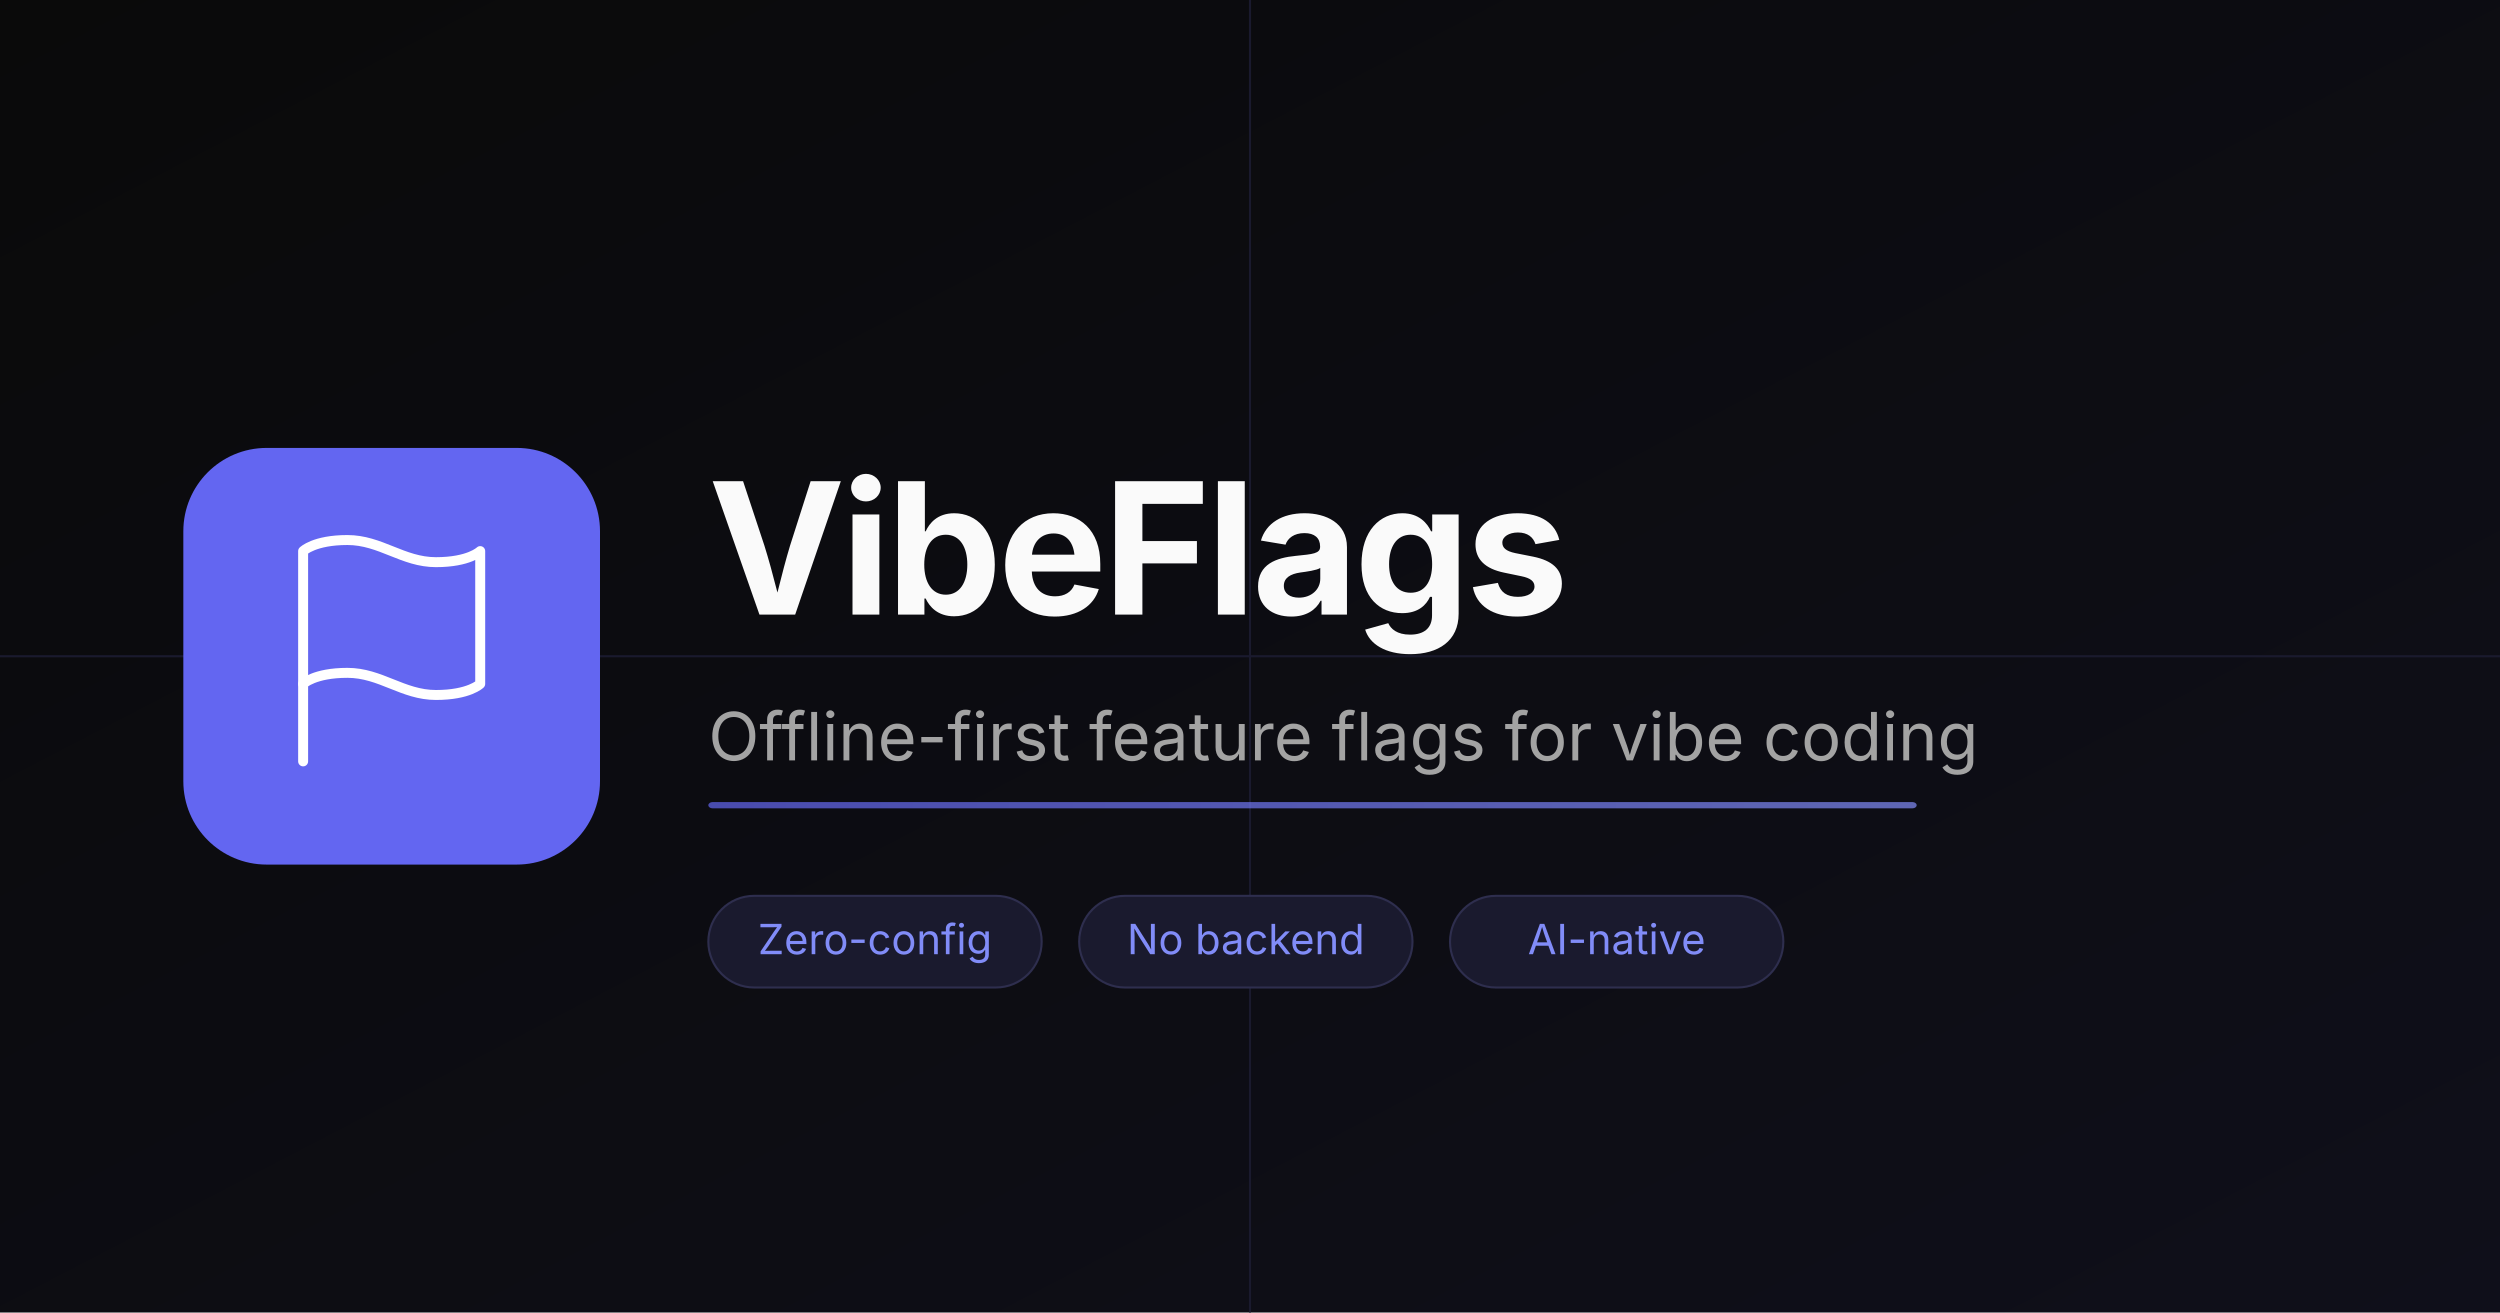
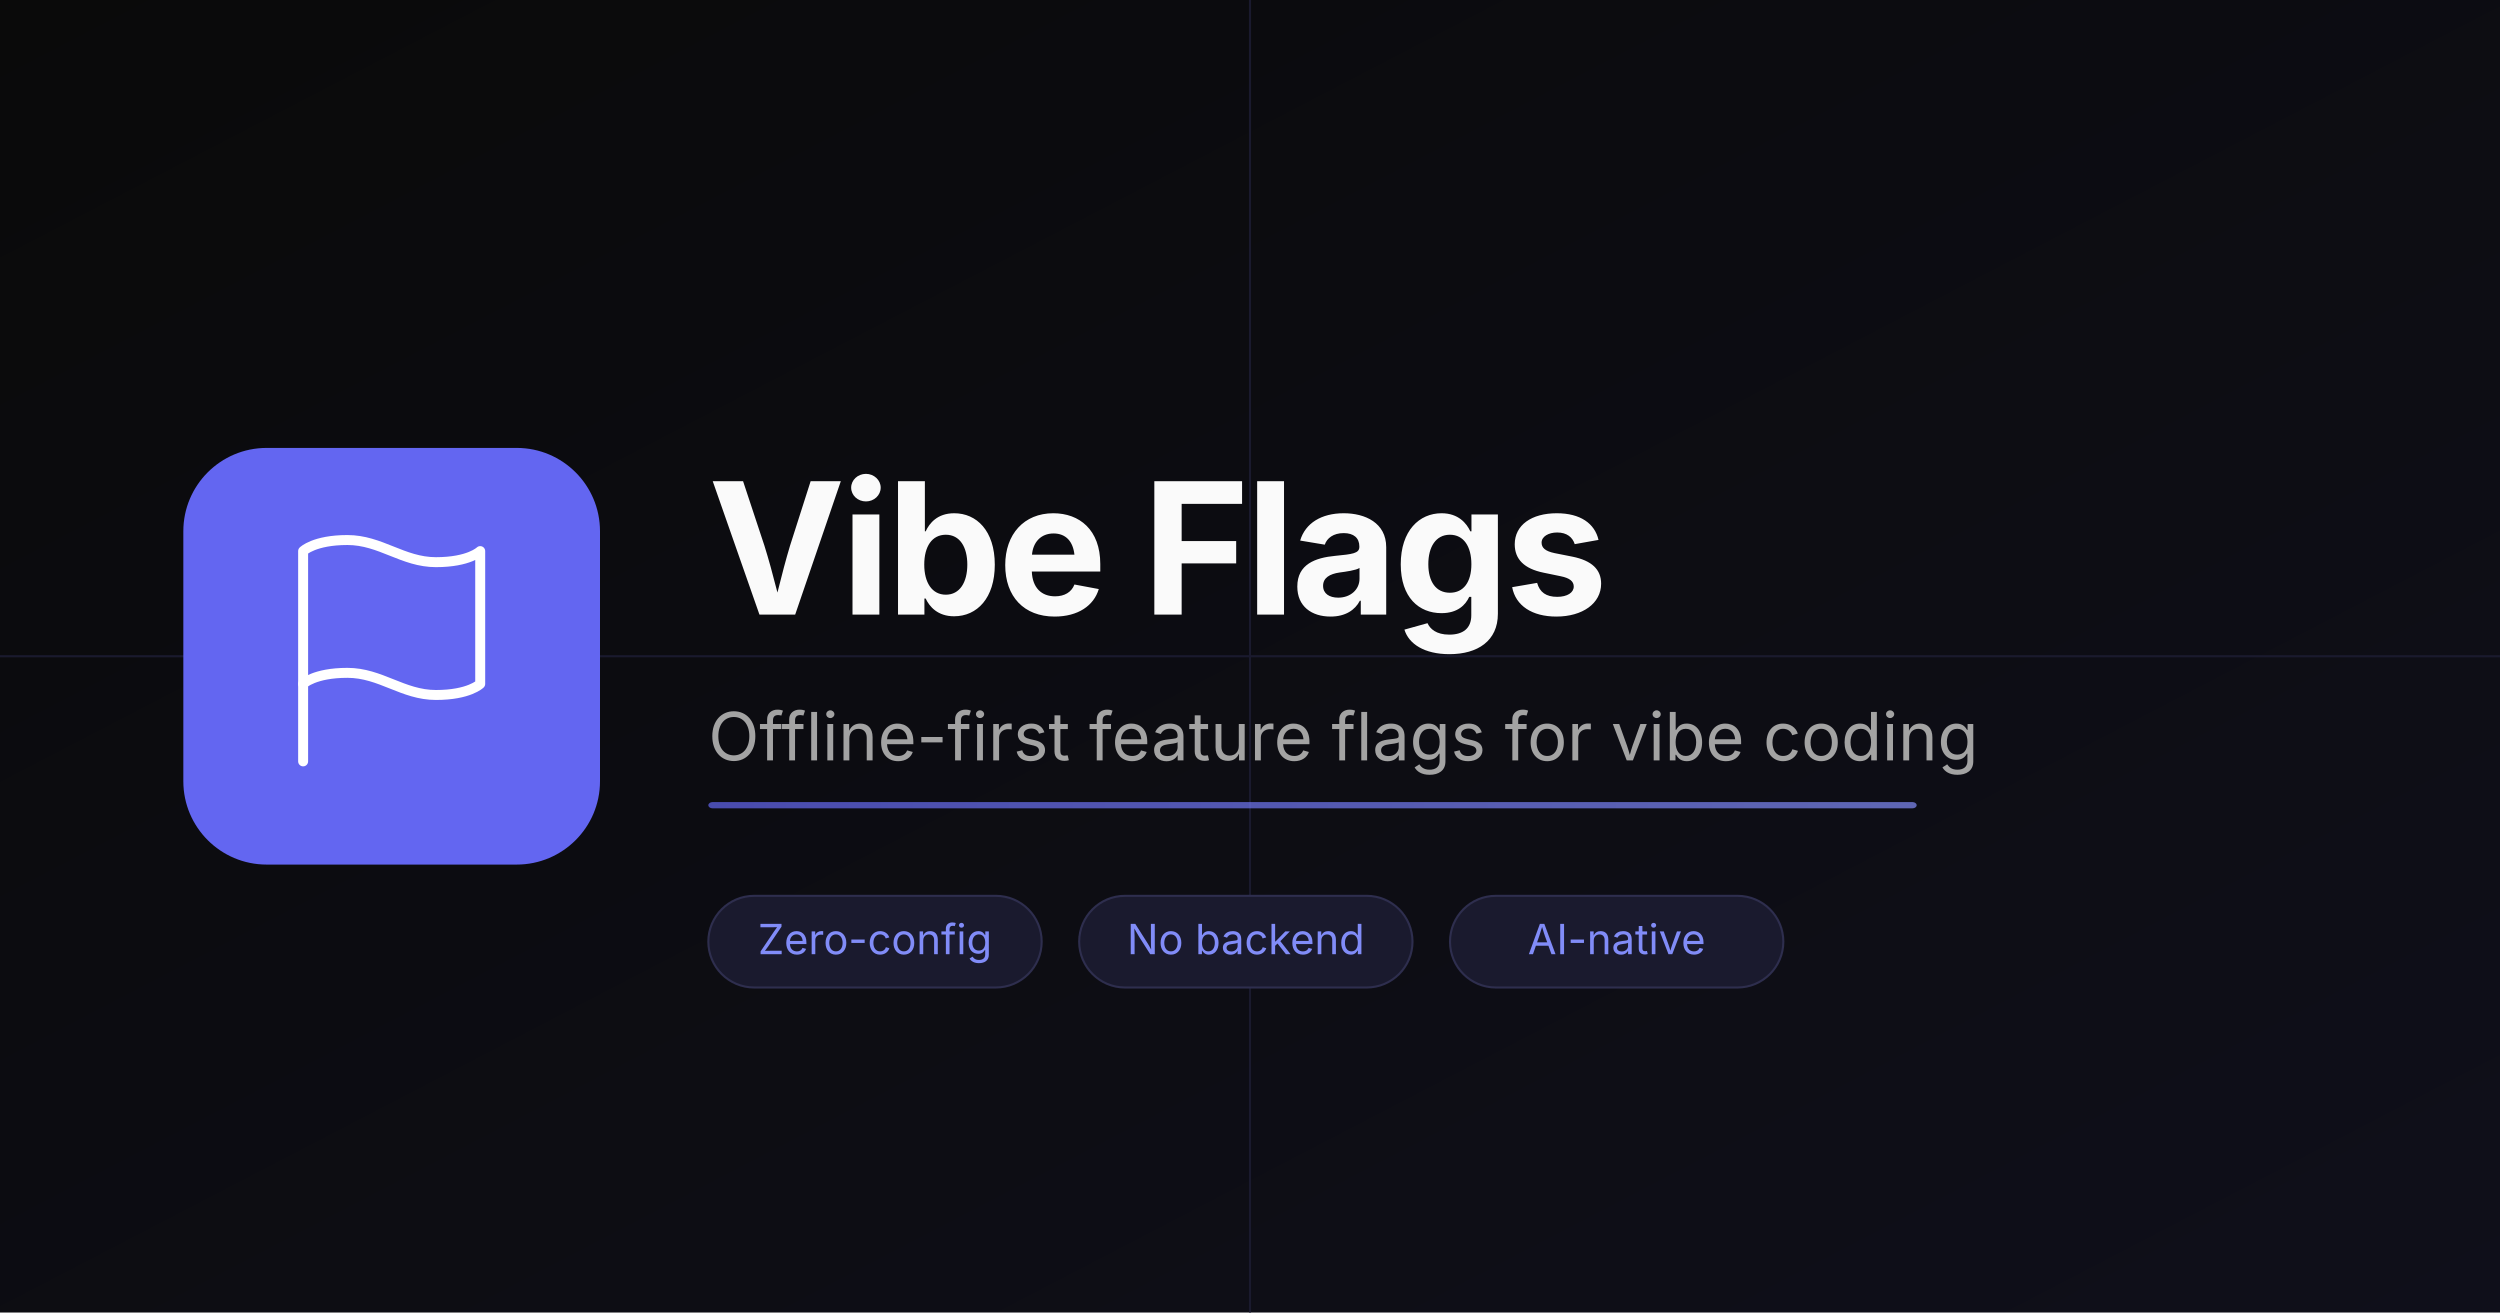
<svg xmlns="http://www.w3.org/2000/svg" viewBox="0 0 1200 630" width="1200" height="630">
  <defs>
    <linearGradient id="bg" x1="0%" y1="0%" x2="100%" y2="100%">
      <stop offset="0%" style="stop-color:#0a0a0a" />
      <stop offset="100%" style="stop-color:#0f0f1a" />
    </linearGradient>
    <linearGradient id="accent" x1="0%" y1="0%" x2="100%" y2="0%">
      <stop offset="0%" style="stop-color:#6366f1" />
      <stop offset="100%" style="stop-color:#818cf8" />
    </linearGradient>
  </defs>
  <rect width="1200" height="630" fill="url(#bg)" />
  <line x1="0" y1="315" x2="1200" y2="315" stroke="#1a1a2e" stroke-width="1" />
  <line x1="600" y1="0" x2="600" y2="630" stroke="#1a1a2e" stroke-width="1" />
  <rect x="88" y="215" width="200" height="200" rx="40" fill="#6366f1" />
  <g transform="translate(124.25, 248.59) scale(5.3125)" stroke="#ffffff" stroke-width="0.9" stroke-linecap="round" stroke-linejoin="round" fill="none">
    <path d="M4 15s1-1 4-1 5 2 8 2 4-1 4-1V3s-1 1-4 1-5-2-8-2-4 1-4 1z" />
    <line x1="4" y1="22" x2="4" y2="15" />
  </g>
-   <text x="340" y="295" font-family="system-ui, -apple-system, sans-serif" font-size="88" font-weight="700" fill="#fafafa" letter-spacing="-2">VibeFlags</text>
+   <text x="340" y="295" font-family="system-ui, -apple-system, sans-serif" font-size="88" font-weight="700" fill="#fafafa" letter-spacing="-2">Vibe Flags</text>
  <text x="340" y="365" font-family="system-ui, -apple-system, sans-serif" font-size="32" font-weight="400" fill="#a3a3a3">Offline-first feature flags for vibe coding</text>
  <rect x="340" y="385" width="580" height="3" rx="2" fill="url(#accent)" opacity="0.7" />
  <rect x="340" y="430" width="160" height="44" rx="22" fill="#1a1a2e" stroke="#2e2e4e" stroke-width="1" />
  <text x="420" y="458" text-anchor="middle" font-family="system-ui, -apple-system, sans-serif" font-size="20" fill="#818cf8">Zero-config</text>
  <rect x="518" y="430" width="160" height="44" rx="22" fill="#1a1a2e" stroke="#2e2e4e" stroke-width="1" />
  <text x="598" y="458" text-anchor="middle" font-family="system-ui, -apple-system, sans-serif" font-size="20" fill="#818cf8">No backend</text>
  <rect x="696" y="430" width="160" height="44" rx="22" fill="#1a1a2e" stroke="#2e2e4e" stroke-width="1" />
  <text x="776" y="458" text-anchor="middle" font-family="system-ui, -apple-system, sans-serif" font-size="20" fill="#818cf8">AI-native</text>
</svg>
